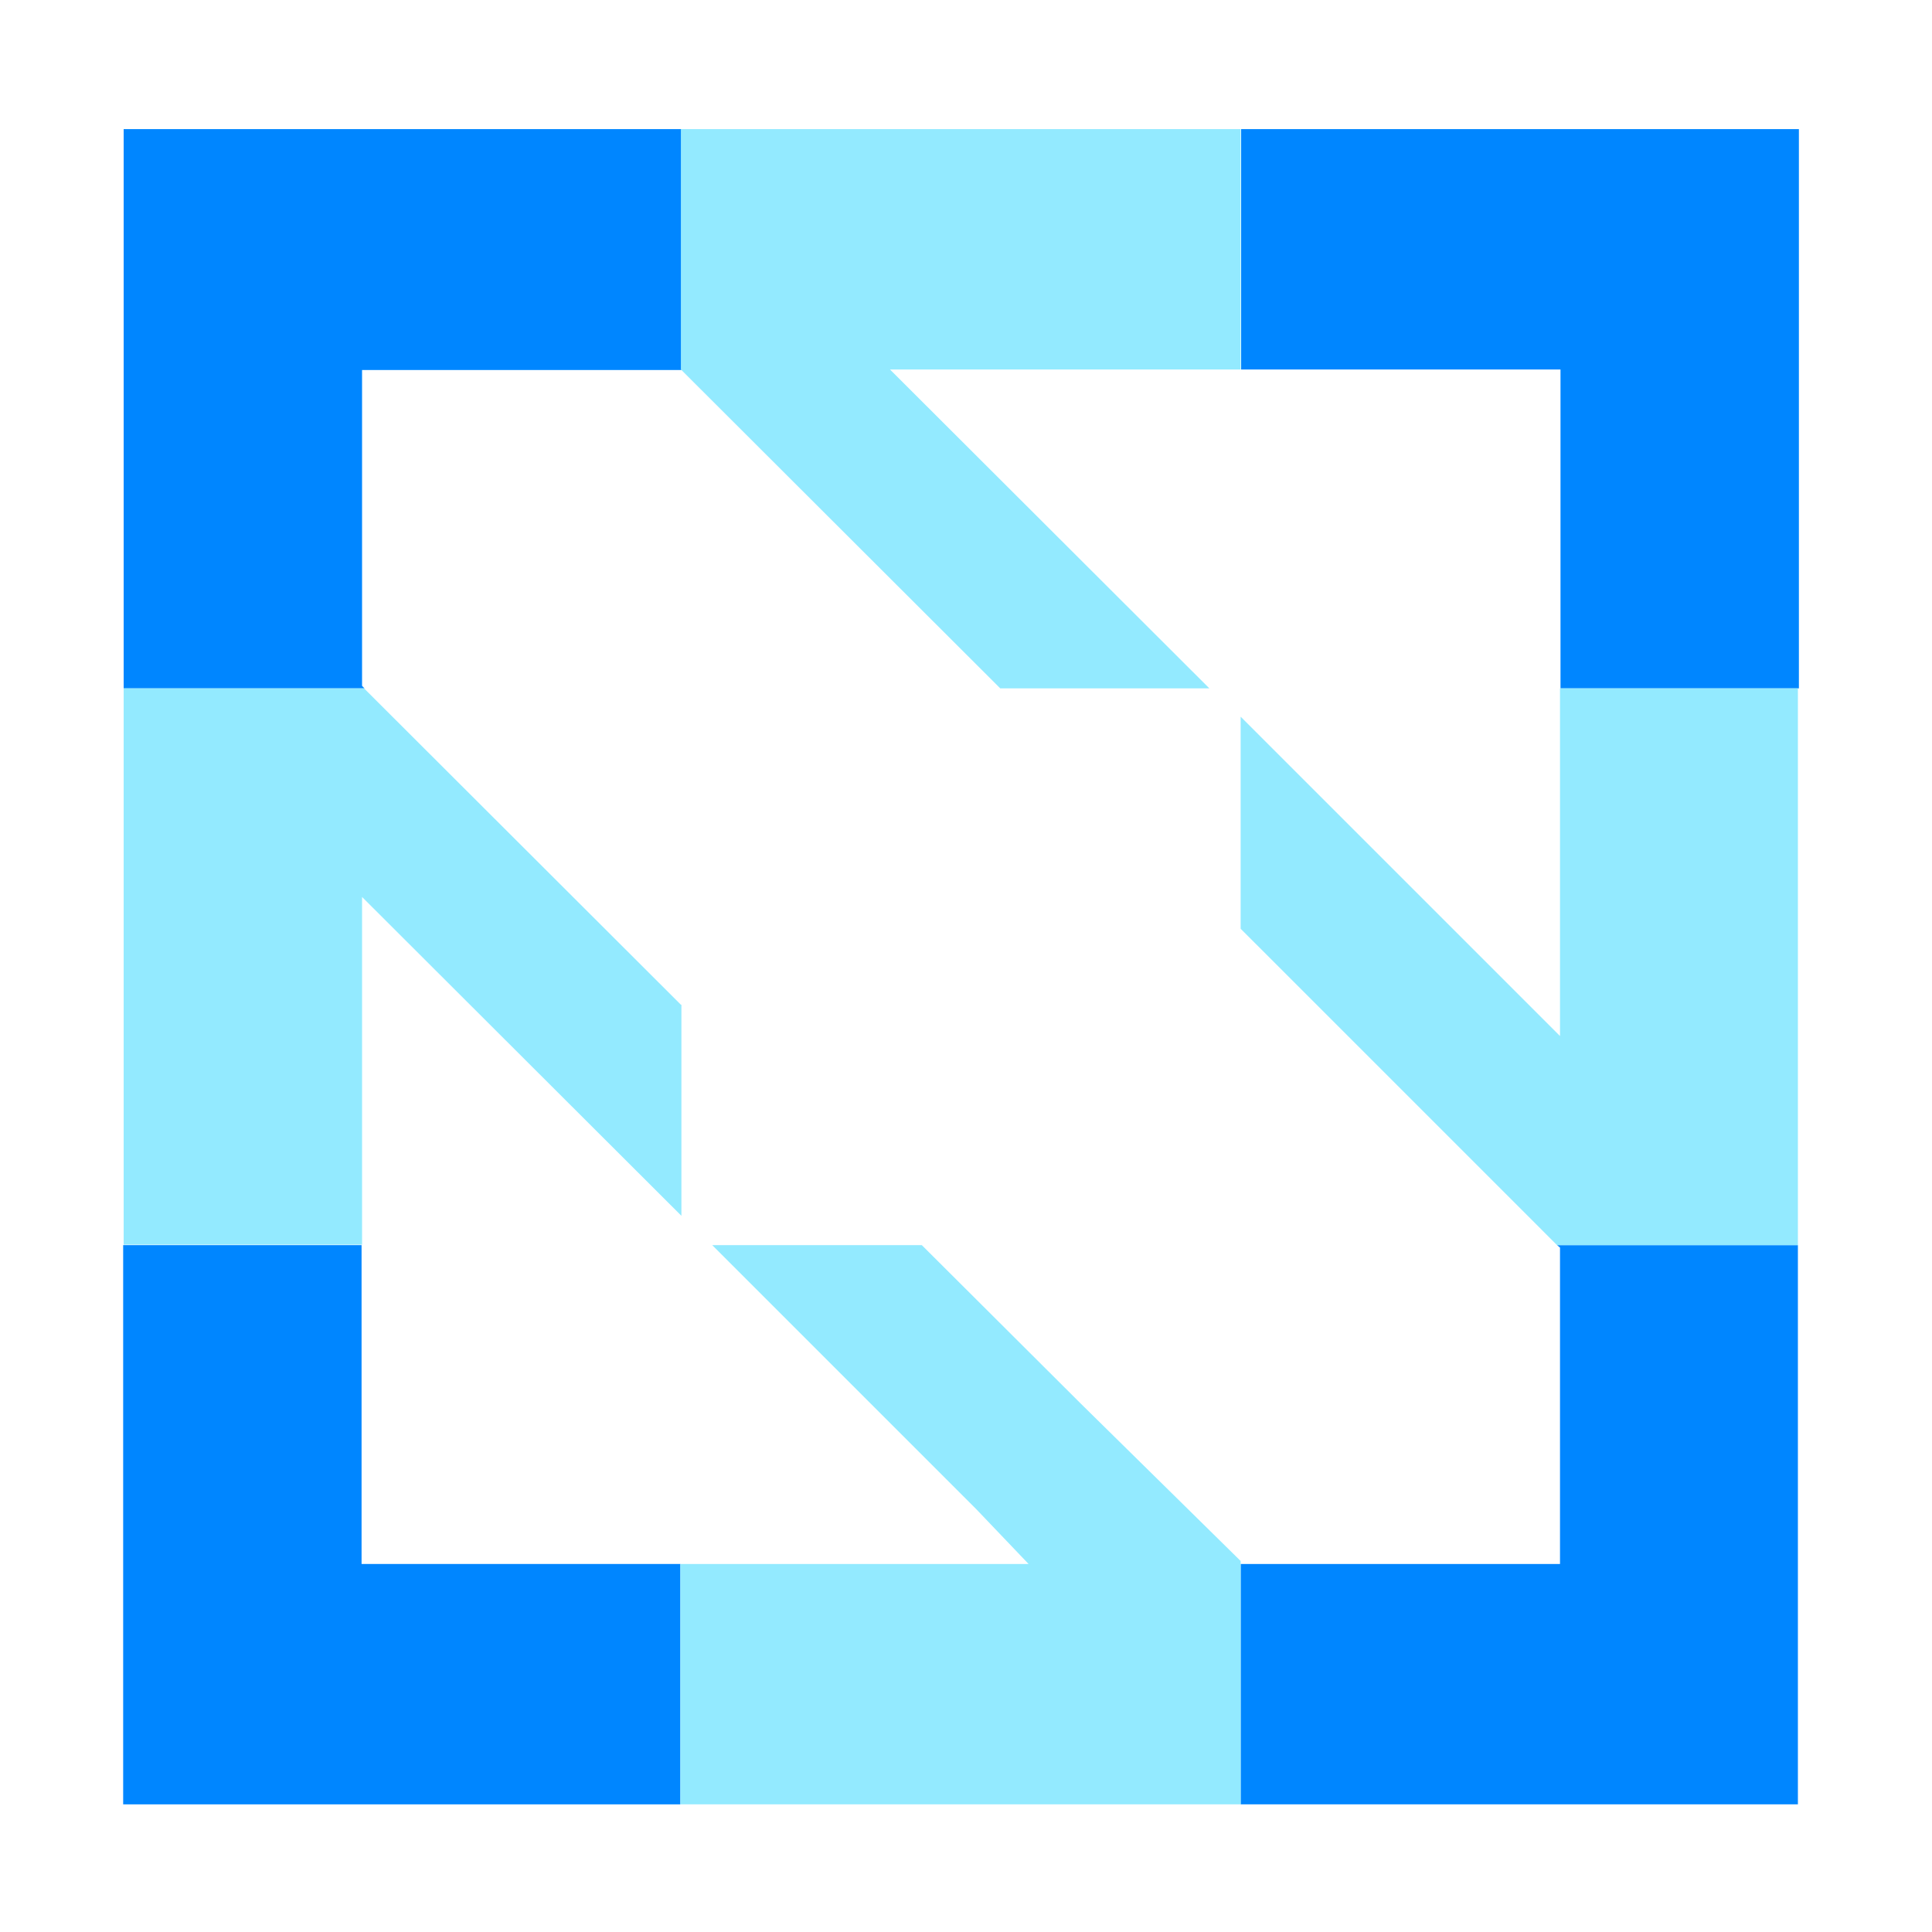
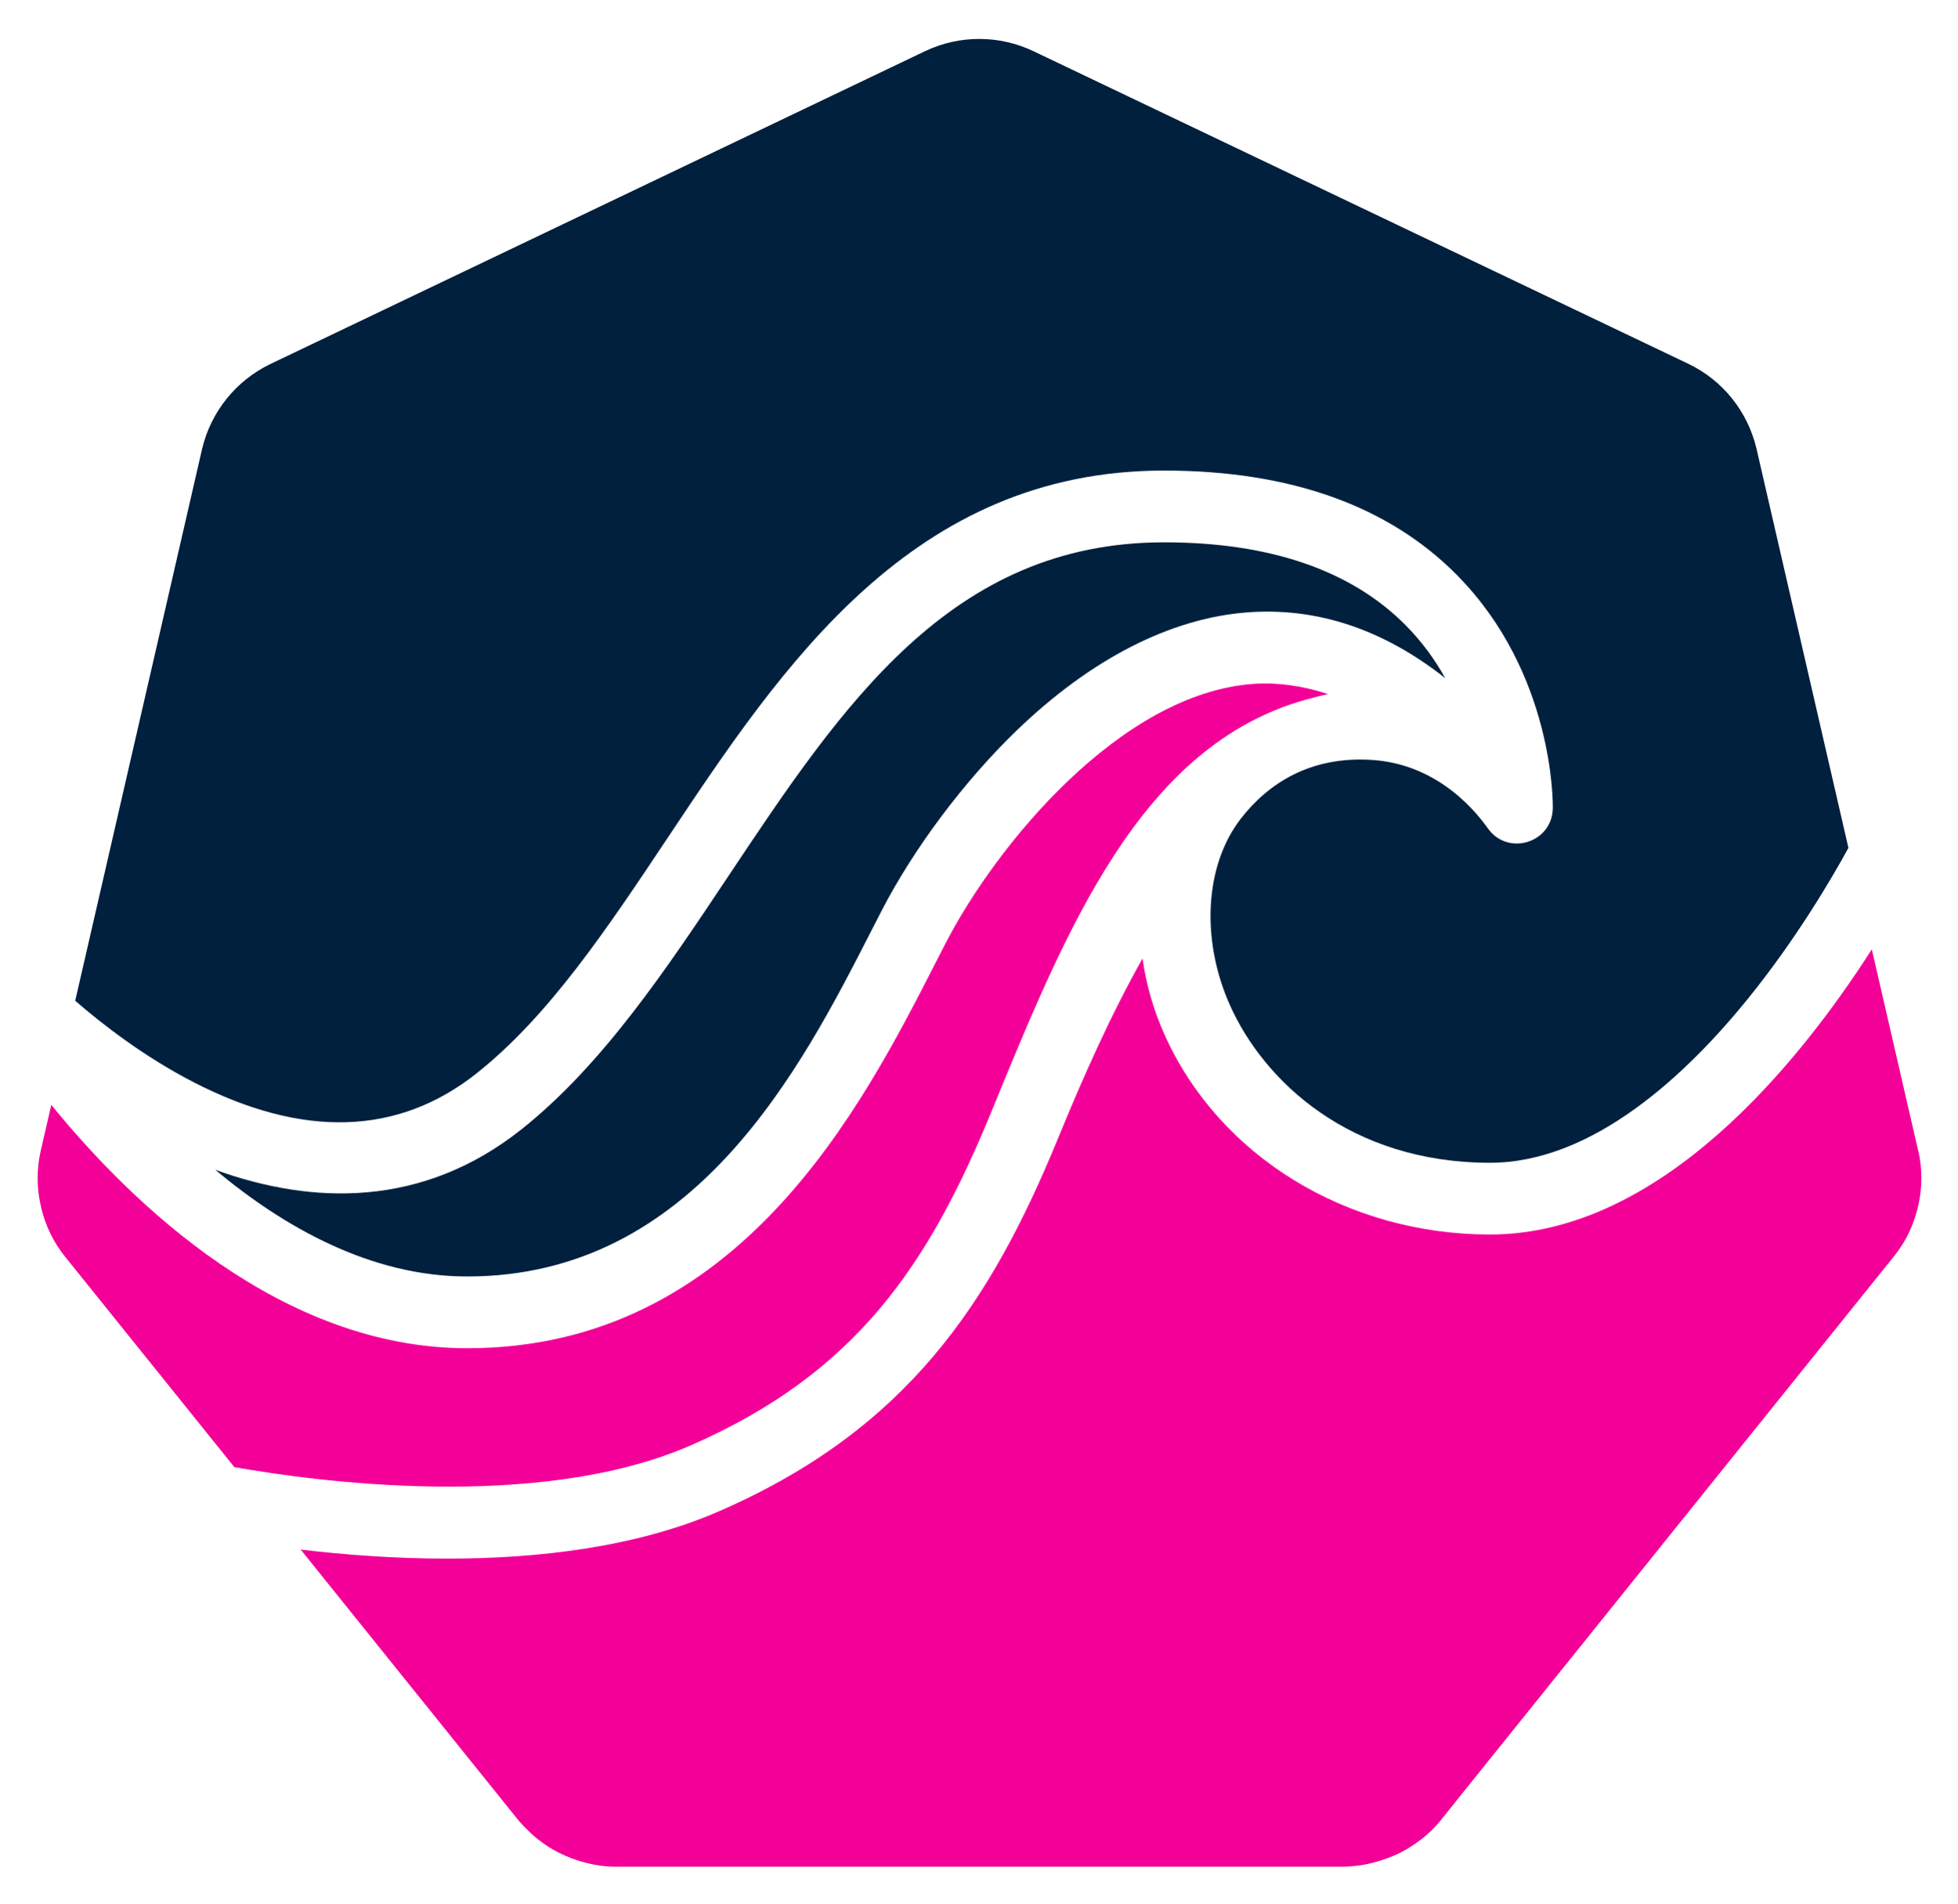
- <svg xmlns="http://www.w3.org/2000/svg" version="1.1" id="a" x="0px" y="0px" viewBox="0 0 389 389" style="enable-background:new 0 0 389 389;" xml:space="preserve">
-   <style type="text/css">
- 	.st0{fill:#0086FF;}
- 	.st1{fill:#93EAFF;}
- </style>
-   <g>
-     <path class="st0" d="M72.8,250.7h-48v112.6h112.2v-48.4H72.8V250.7z" />
-     <path class="st0" d="M314.1,251.2v63.7h-64.3v48.4h112.2V250.7h-48.5L314.1,251.2z" />
-     <path class="st0" d="M24.9,138.6h48.5l-0.5-0.5V74.5h64.3V26H24.9V138.6z" />
-     <path class="st0" d="M249.9,26v48.4h64.3v64.2h48V26C362.1,26,249.9,26,249.9,26z" />
-     <path class="st1" d="M243.5,138.6l-64.3-64.2h70.6V26H137.1v48.4l64.3,64.2H243.5z" />
-     <path class="st1" d="M185.6,250.7h-42.2l53.2,53.2l10.5,11h-70.1v48.4h112.8v-49l-32.1-31.6L185.6,250.7z" />
-     <path class="st1" d="M314.1,138.6v70l-11.1-11.1l-53.2-53.2V187l31.6,31.6l32.1,32.1h48.5V138.6H314.1L314.1,138.6z" />
-     <path class="st1" d="M137.1,202.3l-63.8-63.7H24.9v112h48v-70l64.3,64.2V202.3z" />
-   </g>
+ <svg xmlns="http://www.w3.org/2000/svg" role="img" viewBox="-11.18 -11.18 1101.36 1071.36">
+   <defs>
+     <style>.cls-1{fill:#f30099}.cls-2{fill:#00203e}</style>
+   </defs>
+   <path d="M779.79 340.62c-30.7-30.94-76.44-46.63-135.94-46.63-119.99 0-180.89 91.38-245.37 188.13-34.74 52.13-70.67 106.04-116.33 142.28-55.46 44.02-117.37 42.57-172.21 22.68 39.12 32.7 87.94 60.03 141.82 60.03 127.93 0 187.86-117.23 227.51-194.8l5.55-10.82c18.14-35.22 46.65-73.27 76.26-101.78 41.66-40.13 86.49-63.05 129.64-66.3 39.18-2.95 76.45 9.47 111.38 37.01-5.69-10.19-12.97-20.39-22.32-29.8z" class="cls-2" />
+   <path d="M97.46 597.64c61.71 31.85 115.4 30.21 159.59-4.87 40.69-32.3 73.31-81.24 107.84-133.05 64.38-96.61 137.36-206.11 278.96-206.11 70.94 0 126.47 19.86 165.05 59.02 54.23 55.05 53.77 127.71 53.72 130.77v.23c-.3 19.57-25.54 27.24-36.67 11.13-.2-.28-.4-.55-.6-.82-3.63-4.84-24.86-34.65-63.78-37.45-35.53-2.56-59.4 13.49-74.54 33.04-20.29 26.2-22.58 68.09-6.06 104.99 19.18 42.84 67.68 88.61 146.31 88.61 58.24 0 111.15-50.29 145.27-92.48 26.95-33.32 46.75-67.05 56.42-84.71l-51.8-224.95c-4.99-20.72-18.93-38.16-38.16-47.4L570.44 17.66c-19.38-9.24-41.81-9.24-61.18 0L140.75 193.75c-19.15 9.31-33.16 26.68-38.15 47.4l-71.46 310.8c15.22 13.22 38.64 31.4 66.32 45.69z" class="cls-2" />
+   <path d="M377.17 802.3c93.74-40.77 134.42-102.26 169.68-188.26 42.08-102.64 83.81-205.6 176.83-231.53 1.47-.41 10.23-2.74 12.45-3.13-13.58-4.52-28.42-6.76-42.38-5.71-74.54 5.61-144.32 90.57-173.03 146.31l-5.49 10.71c-41.45 81.09-110.83 216.8-263.46 216.8-104.56 0-188.5-80.94-234.09-136.95l-6 26.1c-2.24 9.98-2.24 20.34 0 30.33.67 3.06 1.49 6.04 2.53 8.94 1.79 4.99 4.1 9.76 7 14.23 1.27 1.94 2.53 3.73 4.02 5.59l95.44 118.66c44.32 7.88 170.43 25.34 256.5-12.1z" class="cls-1" />
+   <path d="M1068.25 636.48l-26.12-113.45c-40.32 63-118.29 160.47-214.84 160.47-80.68 0-152.57-44.15-183.16-112.48-6.35-14.19-10.41-28.62-12.38-42.84-17.82 31.63-33.43 66.76-47.54 101.16-38.01 92.72-85.03 163.9-190.93 209.97-46.79 20.35-102.29 26.57-152.63 26.57-30.47 0-59.03-2.28-82.64-5.08l122.32 152.08c1.12 1.42 2.31 2.61 3.58 3.95 4.02 4.25 8.49 7.97 13.49 11.18 6.26 3.95 13.04 6.86 20.2 8.79 5.81 1.56 11.85 2.46 17.96 2.46h409.05c2.46-.07 4.92-.22 7.38-.52 3.5-.37 7.01-1.04 10.43-2.01 2.46-.67 4.84-1.42 7.23-2.31 1.86-.67 3.65-1.42 5.44-2.24 2.68-1.27 5.22-2.68 7.75-4.32 6.41-4.02 12.15-9.09 16.92-14.98l7.75-9.69 247.19-307.55c4.77-5.96 8.5-12.59 11.03-19.75 1.04-2.91 1.94-5.96 2.61-9.02 2.24-9.99 2.24-20.34 0-30.33l-.08-.07z" class="cls-1" />
</svg>
